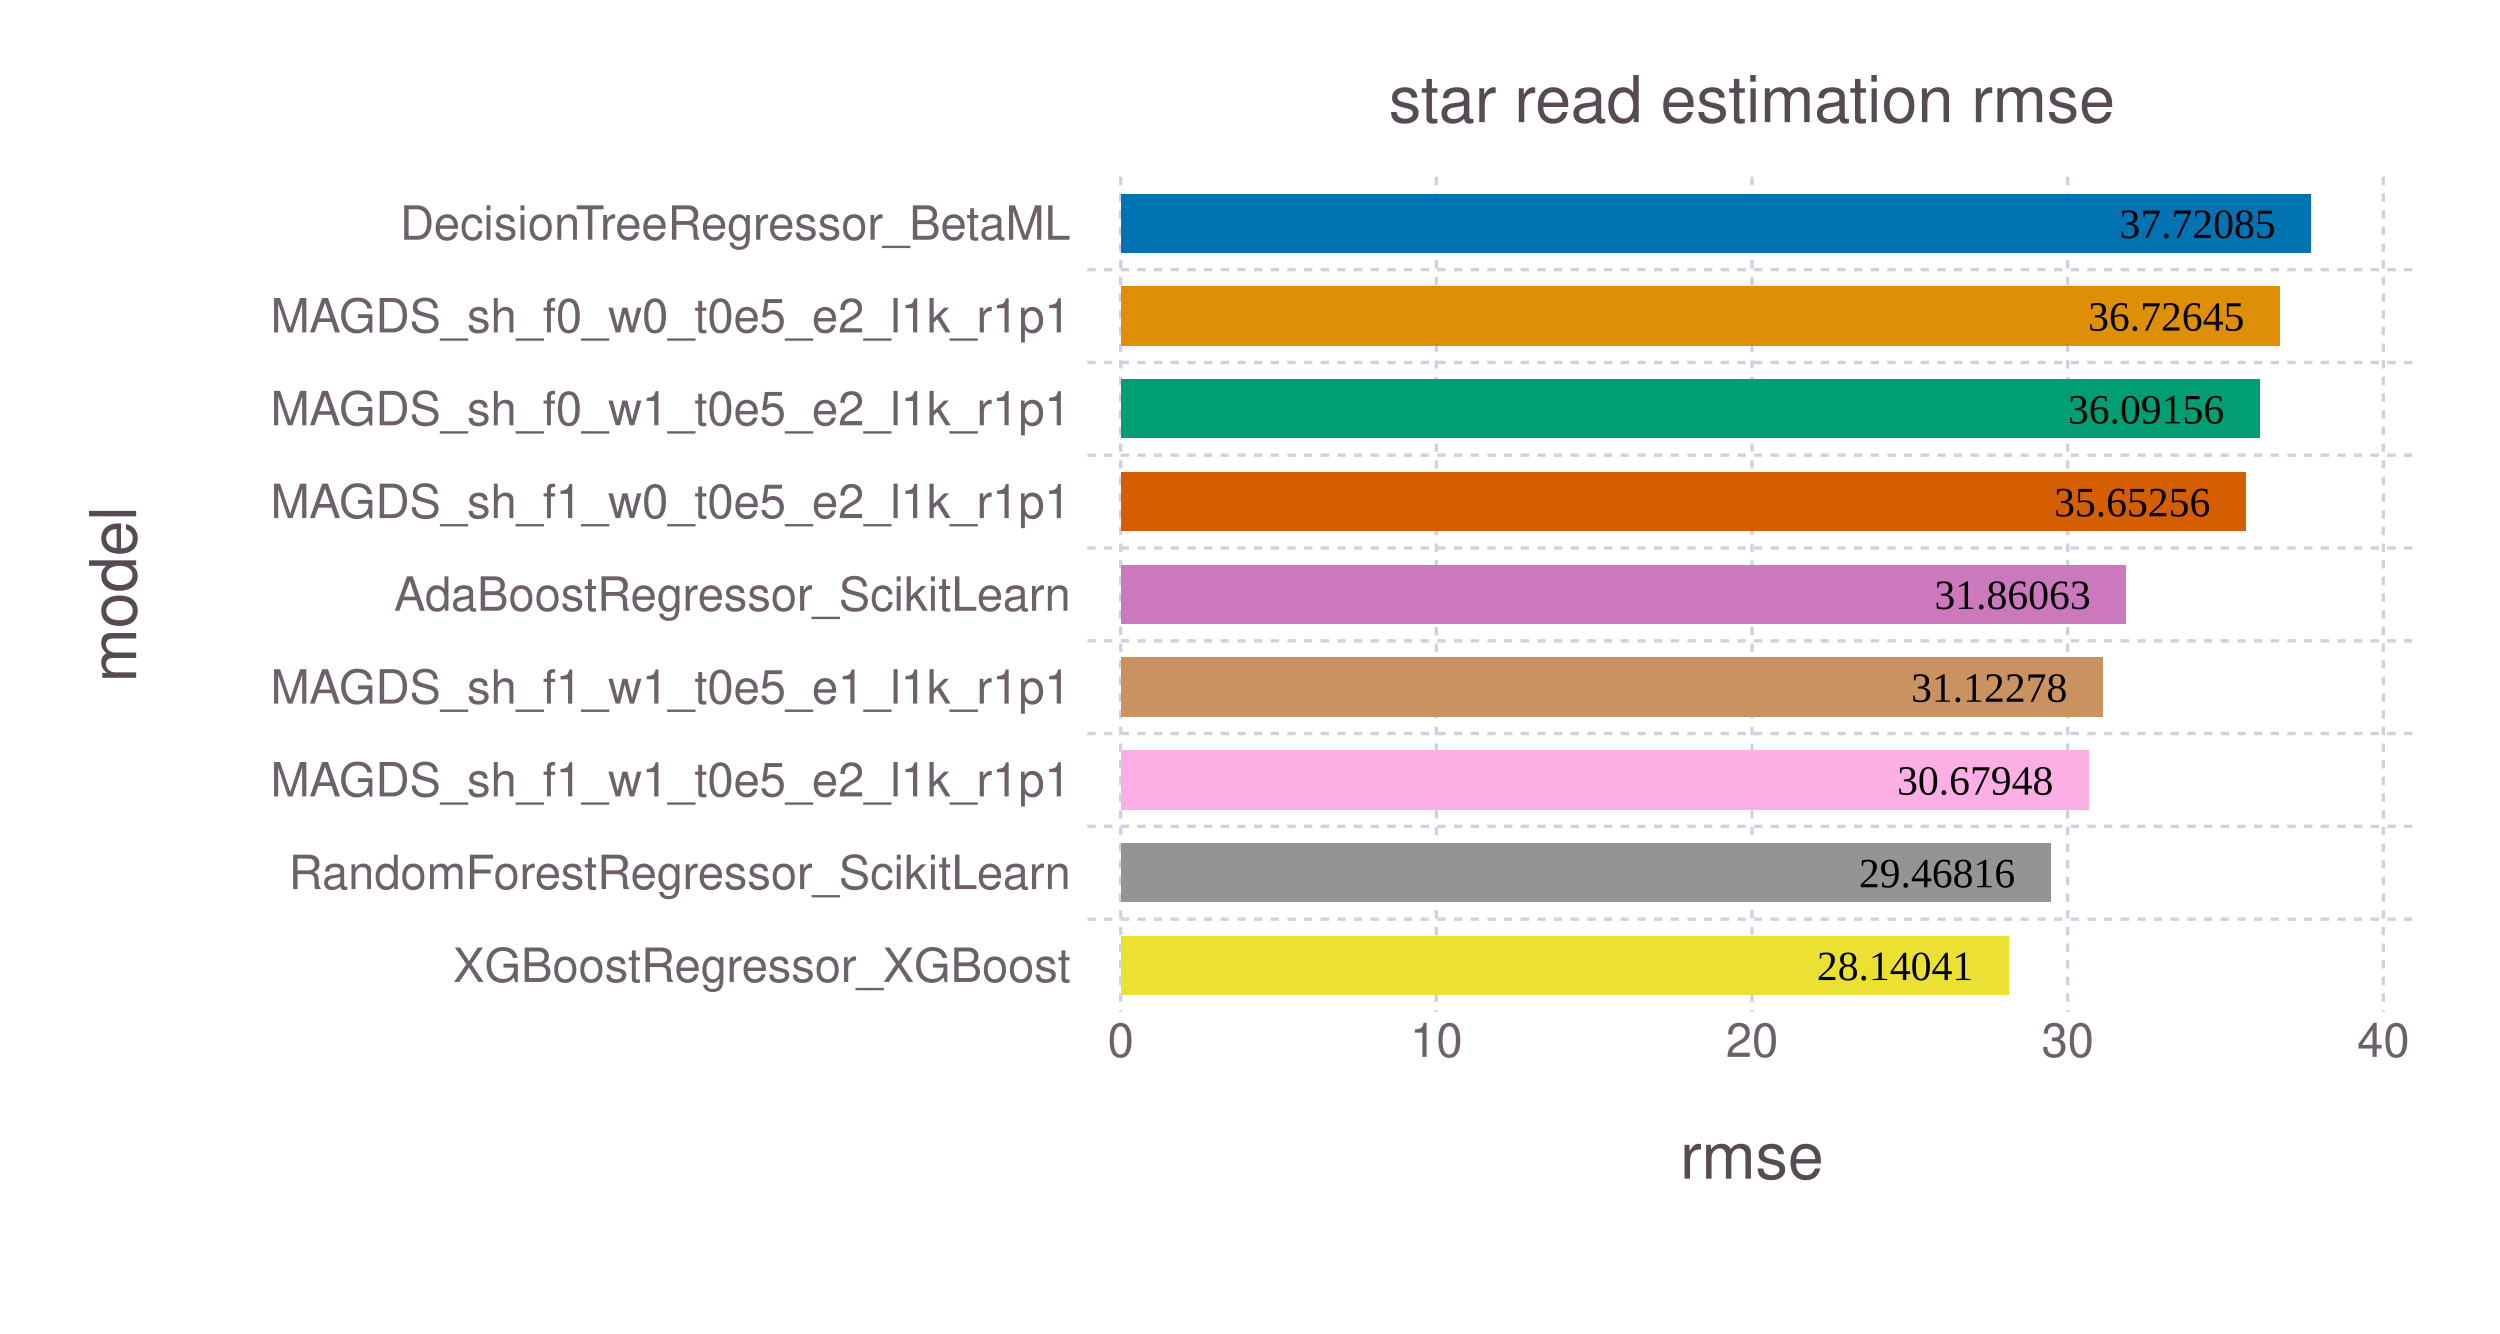
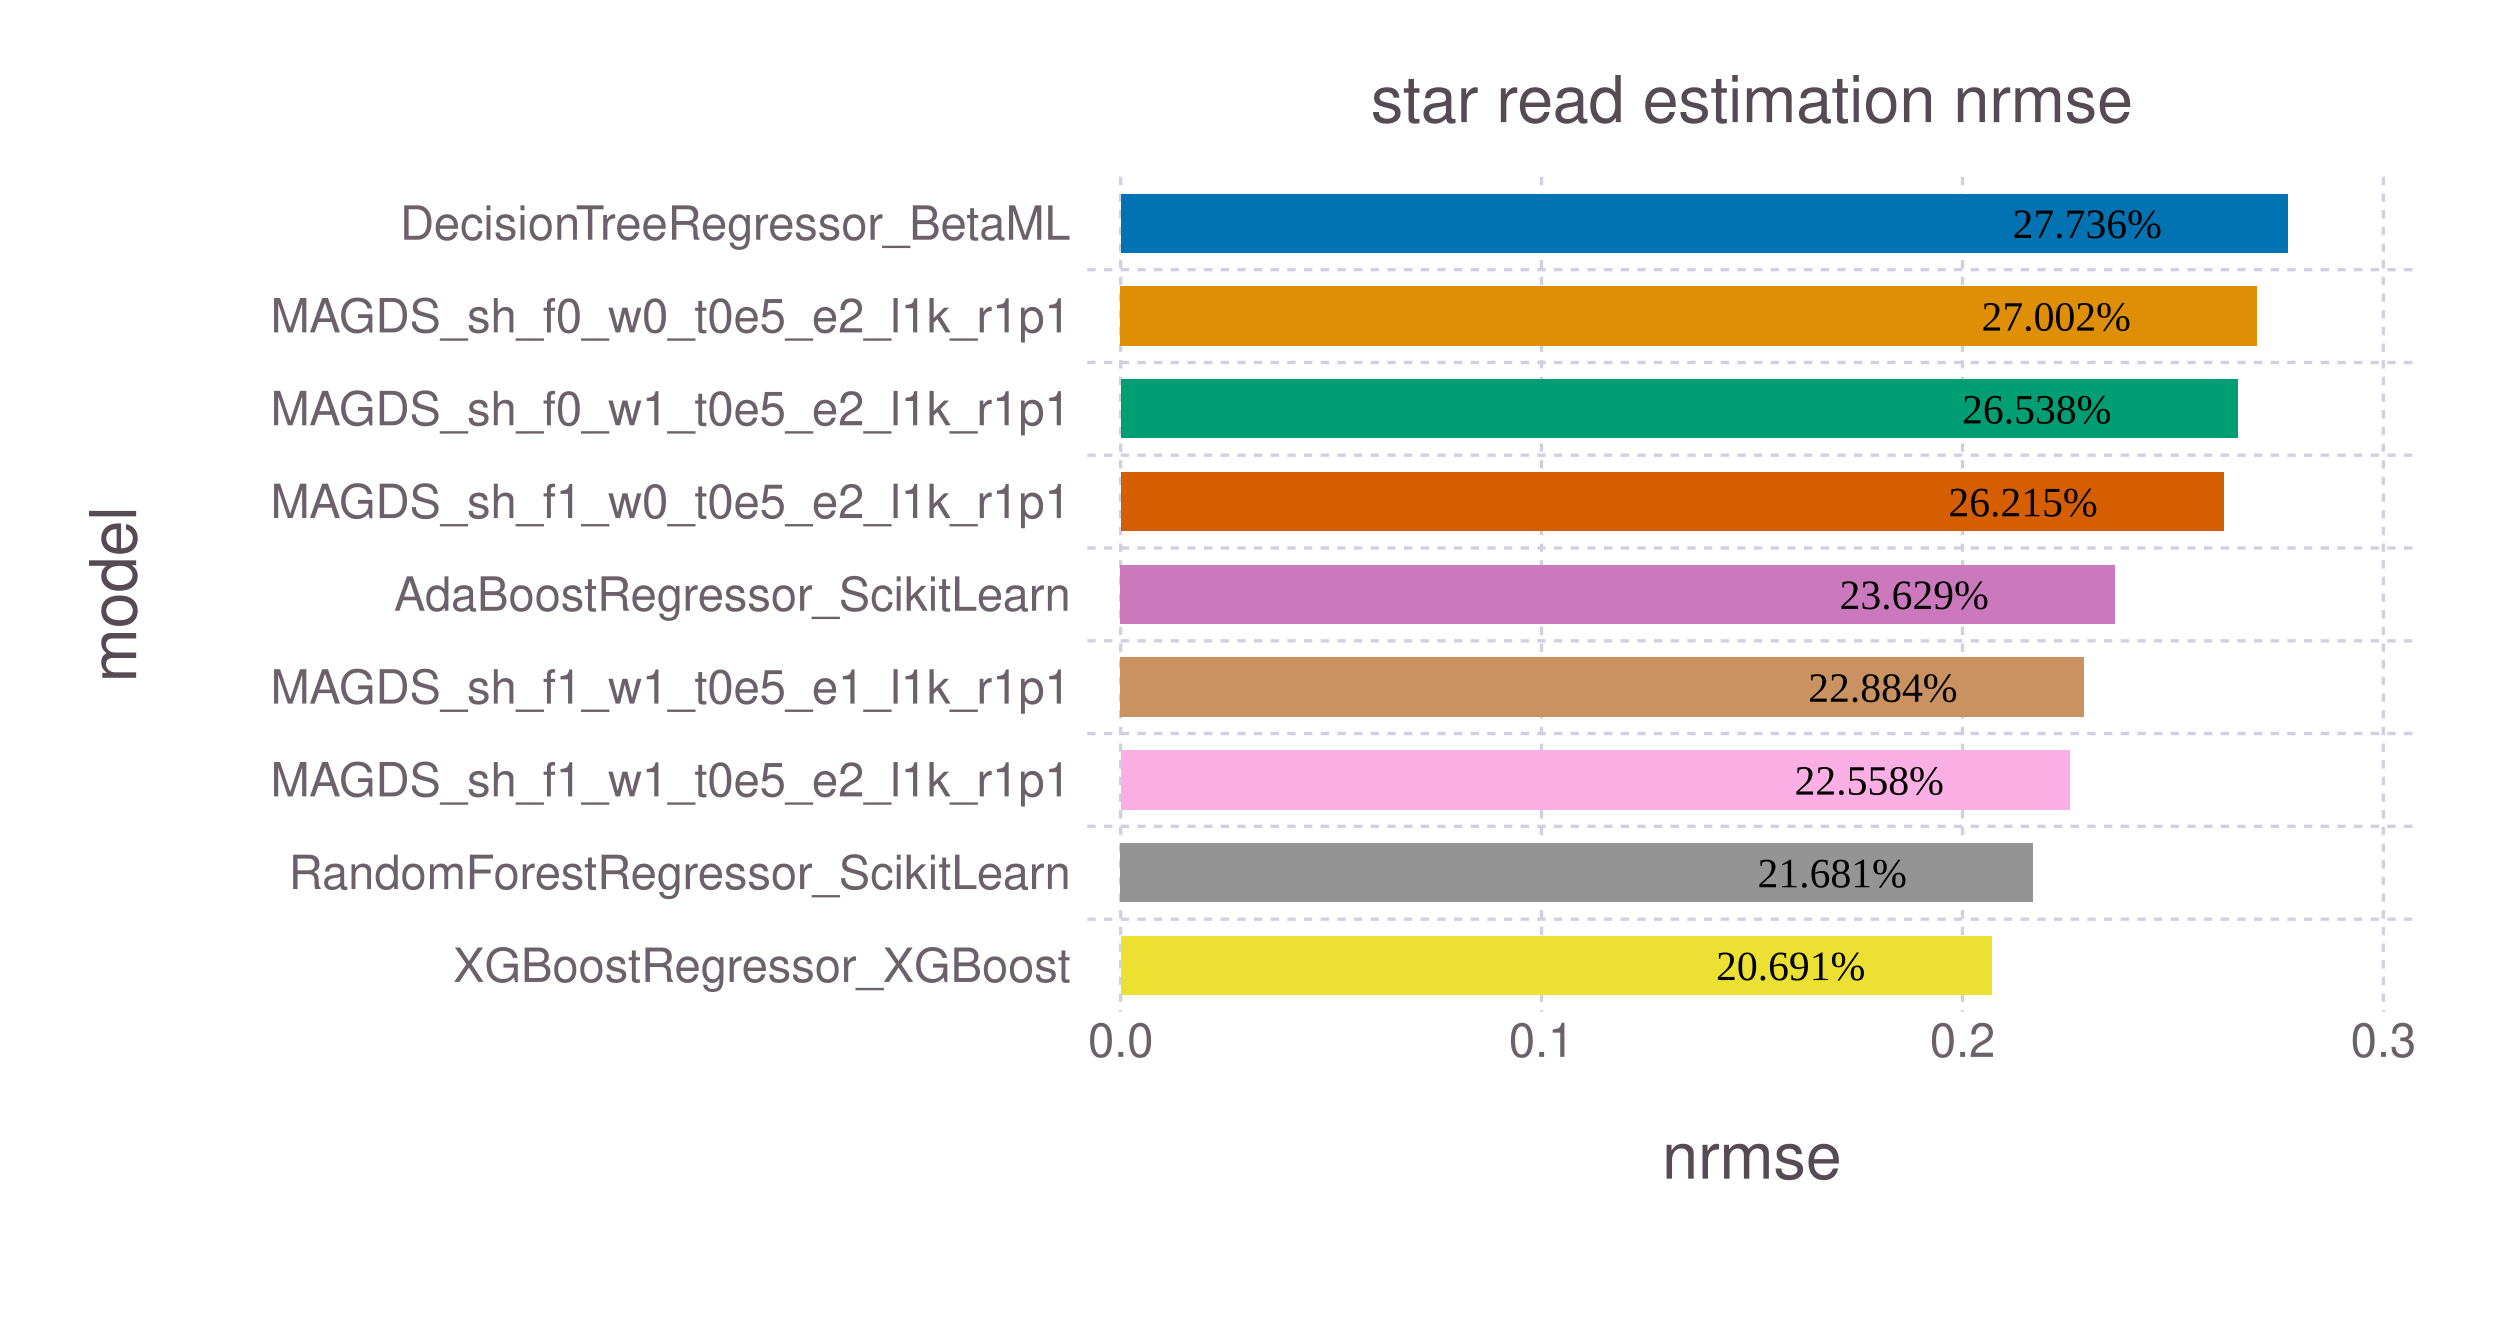
<svg xmlns="http://www.w3.org/2000/svg" version="1.2" width="150mm" height="80mm" viewBox="0 0 150 80" stroke="none" fill="#000000" stroke-width="0.3" font-size="3.88">
  <defs>
    <marker id="arrow" markerWidth="15" markerHeight="7" refX="5" refY="3.5" orient="auto" markerUnits="strokeWidth">
      <path d="M0,0 L15,3.5 L0,7 z" stroke="context-stroke" fill="context-stroke" />
    </marker>
  </defs>
-   <g class="plotroot xscalable" id="img-a46ffa55-1">
-     <g font-size="3.88" font-family="'PT Sans','Helvetica Neue','Helvetica',sans-serif" fill="#564A55" stroke="#000000" stroke-opacity="0.000" id="img-a46ffa55-2">
+   <g class="plotroot xscalable" id="img-4ced21fe-1">
+     <g font-size="3.88" font-family="'PT Sans','Helvetica Neue','Helvetica',sans-serif" fill="#564A55" stroke="#000000" stroke-opacity="0.000" id="img-4ced21fe-2">
      <g transform="translate(105.12,68.39)">
        <g class="primitive">
-           <text text-anchor="middle" dy="0.6em">rmse</text>
-         </g>
-       </g>
-     </g>
-     <g class="guide xlabels" font-size="2.82" font-family="'PT Sans Caption','Helvetica Neue','Helvetica',sans-serif" fill="#6C606B" id="img-a46ffa55-3">
+           <text text-anchor="middle" dy="0.6em">nrmse</text>
+         </g>
+       </g>
+     </g>
+     <g class="guide xlabels" font-size="2.82" font-family="'PT Sans Caption','Helvetica Neue','Helvetica',sans-serif" fill="#6C606B" id="img-4ced21fe-3">
      <g transform="translate(67.24,61.72)">
        <g class="primitive">
-           <text text-anchor="middle" dy="0.6em">0</text>
-         </g>
-       </g>
-       <g transform="translate(86.18,61.72)">
-         <g class="primitive">
-           <text text-anchor="middle" dy="0.6em">10</text>
-         </g>
-       </g>
-       <g transform="translate(105.12,61.72)">
-         <g class="primitive">
-           <text text-anchor="middle" dy="0.6em">20</text>
-         </g>
-       </g>
-       <g transform="translate(124.06,61.72)">
-         <g class="primitive">
-           <text text-anchor="middle" dy="0.6em">30</text>
+           <text text-anchor="middle" dy="0.6em">0.0</text>
+         </g>
+       </g>
+       <g transform="translate(92.49,61.72)">
+         <g class="primitive">
+           <text text-anchor="middle" dy="0.6em">0.1</text>
+         </g>
+       </g>
+       <g transform="translate(117.75,61.72)">
+         <g class="primitive">
+           <text text-anchor="middle" dy="0.6em">0.2</text>
        </g>
      </g>
      <g transform="translate(143,61.72)">
        <g class="primitive">
-           <text text-anchor="middle" dy="0.6em">40</text>
-         </g>
-       </g>
-     </g>
-     <g clip-path="url(#img-a46ffa55-4)">
-       <g id="img-a46ffa55-5">
-         <g pointer-events="visible" stroke-width="0.3" fill="#000000" fill-opacity="0.000" stroke="#000000" stroke-opacity="0.000" class="guide background" id="img-a46ffa55-6">
-           <g transform="translate(105.12,35.66)" id="img-a46ffa55-7">
+           <text text-anchor="middle" dy="0.6em">0.3</text>
+         </g>
+       </g>
+     </g>
+     <g clip-path="url(#img-4ced21fe-4)">
+       <g id="img-4ced21fe-5">
+         <g pointer-events="visible" stroke-width="0.3" fill="#000000" fill-opacity="0.000" stroke="#000000" stroke-opacity="0.000" class="guide background" id="img-4ced21fe-6">
+           <g transform="translate(105.12,35.66)" id="img-4ced21fe-7">
            <path d="M-39.88,-25.05 L39.88,-25.05 39.88,25.05 -39.88,25.05  z" class="primitive" />
          </g>
        </g>
-         <g class="guide ygridlines xfixed" stroke-dasharray="0.5,0.5" stroke-width="0.2" stroke="#D0D0E0" id="img-a46ffa55-8">
-           <g transform="translate(105.12,16.18)" id="img-a46ffa55-9">
-             <path fill="none" d="M-39.88,0 L39.88,0 " class="primitive" />
-           </g>
-           <g transform="translate(105.12,21.75)" id="img-a46ffa55-10">
-             <path fill="none" d="M-39.88,0 L39.88,0 " class="primitive" />
-           </g>
-           <g transform="translate(105.12,27.31)" id="img-a46ffa55-11">
-             <path fill="none" d="M-39.88,0 L39.88,0 " class="primitive" />
-           </g>
-           <g transform="translate(105.12,32.88)" id="img-a46ffa55-12">
-             <path fill="none" d="M-39.88,0 L39.88,0 " class="primitive" />
-           </g>
-           <g transform="translate(105.12,38.45)" id="img-a46ffa55-13">
-             <path fill="none" d="M-39.88,0 L39.88,0 " class="primitive" />
-           </g>
-           <g transform="translate(105.12,44.01)" id="img-a46ffa55-14">
-             <path fill="none" d="M-39.88,0 L39.88,0 " class="primitive" />
-           </g>
-           <g transform="translate(105.12,49.58)" id="img-a46ffa55-15">
-             <path fill="none" d="M-39.88,0 L39.88,0 " class="primitive" />
-           </g>
-           <g transform="translate(105.12,55.15)" id="img-a46ffa55-16">
-             <path fill="none" d="M-39.88,0 L39.88,0 " class="primitive" />
-           </g>
-         </g>
-         <g class="guide xgridlines yfixed" stroke-dasharray="0.5,0.5" stroke-width="0.2" stroke="#D0D0E0" id="img-a46ffa55-17">
-           <g transform="translate(67.24,35.66)" id="img-a46ffa55-18">
-             <path fill="none" d="M0,-25.05 L0,25.05 " class="primitive" />
-           </g>
-           <g transform="translate(86.18,35.66)" id="img-a46ffa55-19">
-             <path fill="none" d="M0,-25.05 L0,25.05 " class="primitive" />
-           </g>
-           <g transform="translate(105.12,35.66)" id="img-a46ffa55-20">
-             <path fill="none" d="M0,-25.05 L0,25.05 " class="primitive" />
-           </g>
-           <g transform="translate(124.06,35.66)" id="img-a46ffa55-21">
-             <path fill="none" d="M0,-25.05 L0,25.05 " class="primitive" />
-           </g>
-           <g transform="translate(143,35.66)" id="img-a46ffa55-22">
-             <path fill="none" d="M0,-25.05 L0,25.05 " class="primitive" />
-           </g>
-         </g>
-         <g class="plotpanel" id="img-a46ffa55-23">
-           <g shape-rendering="crispEdges" stroke-width="0.3" id="img-a46ffa55-24">
-             <g stroke="#000000" stroke-opacity="0.000" class="geometry" id="img-a46ffa55-25">
-               <g transform="translate(93.89,57.93)" id="img-a46ffa55-26" fill="#ECE133">
-                 <path d="M-26.65,-1.78 L26.65,-1.78 26.65,1.78 -26.65,1.78  z" class="primitive" />
-               </g>
-               <g transform="translate(95.15,52.36)" id="img-a46ffa55-27" fill="#949494">
-                 <path d="M-27.91,-1.78 L27.91,-1.78 27.91,1.78 -27.91,1.78  z" class="primitive" />
-               </g>
-               <g transform="translate(96.29,46.8)" id="img-a46ffa55-28" fill="#FBAFE4">
-                 <path d="M-29.05,-1.78 L29.05,-1.78 29.05,1.78 -29.05,1.78  z" class="primitive" />
-               </g>
-               <g transform="translate(96.71,41.23)" id="img-a46ffa55-29" fill="#CA9161">
-                 <path d="M-29.47,-1.78 L29.47,-1.78 29.47,1.78 -29.47,1.78  z" class="primitive" />
-               </g>
-               <g transform="translate(97.41,35.66)" id="img-a46ffa55-30" fill="#CC78BC">
-                 <path d="M-30.17,-1.78 L30.17,-1.78 30.17,1.78 -30.17,1.78  z" class="primitive" />
-               </g>
-               <g transform="translate(101,30.1)" id="img-a46ffa55-31" fill="#D55E00">
-                 <path d="M-33.76,-1.78 L33.76,-1.78 33.76,1.78 -33.76,1.78  z" class="primitive" />
-               </g>
-               <g transform="translate(101.42,24.53)" id="img-a46ffa55-32" fill="#029E73">
-                 <path d="M-34.18,-1.78 L34.18,-1.78 34.18,1.78 -34.18,1.78  z" class="primitive" />
-               </g>
-               <g transform="translate(102.02,18.96)" id="img-a46ffa55-33" fill="#DE8F05">
-                 <path d="M-34.78,-1.78 L34.78,-1.78 34.78,1.78 -34.78,1.78  z" class="primitive" />
-               </g>
-               <g transform="translate(102.96,13.4)" id="img-a46ffa55-34" fill="#0173B2">
-                 <path d="M-35.72,-1.78 L35.72,-1.78 35.72,1.78 -35.72,1.78  z" class="primitive" />
-               </g>
-             </g>
-           </g>
-         </g>
-         <g class="geometry" id="img-a46ffa55-35">
-           <g fill="#000000" font-size="2.5" id="img-a46ffa55-36">
-             <g transform="translate(136.54,13.4)" id="img-a46ffa55-37">
-               <g class="primitive">
-                 <text text-anchor="end" dy="0.35em">37.72085</text>
-               </g>
-             </g>
-             <g transform="translate(134.66,18.96)" id="img-a46ffa55-38">
-               <g class="primitive">
-                 <text text-anchor="end" dy="0.35em">36.72645</text>
-               </g>
-             </g>
-             <g transform="translate(133.45,24.53)" id="img-a46ffa55-39">
-               <g class="primitive">
-                 <text text-anchor="end" dy="0.35em">36.09156</text>
-               </g>
-             </g>
-             <g transform="translate(132.62,30.1)" id="img-a46ffa55-40">
-               <g class="primitive">
-                 <text text-anchor="end" dy="0.35em">35.65256</text>
-               </g>
-             </g>
-             <g transform="translate(125.44,35.66)" id="img-a46ffa55-41">
-               <g class="primitive">
-                 <text text-anchor="end" dy="0.35em">31.86063</text>
-               </g>
-             </g>
-             <g transform="translate(124.04,41.23)" id="img-a46ffa55-42">
-               <g class="primitive">
-                 <text text-anchor="end" dy="0.35em">31.12278</text>
-               </g>
-             </g>
-             <g transform="translate(123.2,46.8)" id="img-a46ffa55-43">
-               <g class="primitive">
-                 <text text-anchor="end" dy="0.35em">30.67948</text>
-               </g>
-             </g>
-             <g transform="translate(120.91,52.36)" id="img-a46ffa55-44">
-               <g class="primitive">
-                 <text text-anchor="end" dy="0.35em">29.46816</text>
-               </g>
-             </g>
-             <g transform="translate(118.39,57.93)" id="img-a46ffa55-45">
-               <g class="primitive">
-                 <text text-anchor="end" dy="0.35em">28.14041</text>
-               </g>
-             </g>
-           </g>
-         </g>
-       </g>
-     </g>
-     <g class="guide ylabels" font-size="2.82" font-family="'PT Sans Caption','Helvetica Neue','Helvetica',sans-serif" fill="#6C606B" id="img-a46ffa55-46">
-       <g transform="translate(64.24,13.4)" id="img-a46ffa55-47">
+         <g class="guide ygridlines xfixed" stroke-dasharray="0.5,0.5" stroke-width="0.2" stroke="#D0D0E0" id="img-4ced21fe-8">
+           <g transform="translate(105.12,16.18)" id="img-4ced21fe-9">
+             <path fill="none" d="M-39.88,0 L39.88,0 " class="primitive" />
+           </g>
+           <g transform="translate(105.12,21.75)" id="img-4ced21fe-10">
+             <path fill="none" d="M-39.88,0 L39.88,0 " class="primitive" />
+           </g>
+           <g transform="translate(105.12,27.31)" id="img-4ced21fe-11">
+             <path fill="none" d="M-39.88,0 L39.88,0 " class="primitive" />
+           </g>
+           <g transform="translate(105.12,32.88)" id="img-4ced21fe-12">
+             <path fill="none" d="M-39.88,0 L39.88,0 " class="primitive" />
+           </g>
+           <g transform="translate(105.12,38.45)" id="img-4ced21fe-13">
+             <path fill="none" d="M-39.88,0 L39.88,0 " class="primitive" />
+           </g>
+           <g transform="translate(105.12,44.01)" id="img-4ced21fe-14">
+             <path fill="none" d="M-39.88,0 L39.88,0 " class="primitive" />
+           </g>
+           <g transform="translate(105.12,49.58)" id="img-4ced21fe-15">
+             <path fill="none" d="M-39.88,0 L39.88,0 " class="primitive" />
+           </g>
+           <g transform="translate(105.12,55.15)" id="img-4ced21fe-16">
+             <path fill="none" d="M-39.88,0 L39.88,0 " class="primitive" />
+           </g>
+         </g>
+         <g class="guide xgridlines yfixed" stroke-dasharray="0.5,0.5" stroke-width="0.2" stroke="#D0D0E0" id="img-4ced21fe-17">
+           <g transform="translate(67.24,35.66)" id="img-4ced21fe-18">
+             <path fill="none" d="M0,-25.05 L0,25.05 " class="primitive" />
+           </g>
+           <g transform="translate(92.49,35.66)" id="img-4ced21fe-19">
+             <path fill="none" d="M0,-25.05 L0,25.05 " class="primitive" />
+           </g>
+           <g transform="translate(117.75,35.66)" id="img-4ced21fe-20">
+             <path fill="none" d="M0,-25.05 L0,25.05 " class="primitive" />
+           </g>
+           <g transform="translate(143,35.66)" id="img-4ced21fe-21">
+             <path fill="none" d="M0,-25.05 L0,25.05 " class="primitive" />
+           </g>
+         </g>
+         <g class="plotpanel" id="img-4ced21fe-22">
+           <g shape-rendering="crispEdges" stroke-width="0.3" id="img-4ced21fe-23">
+             <g stroke="#000000" stroke-opacity="0.000" class="geometry" id="img-4ced21fe-24">
+               <g transform="translate(93.37,57.93)" id="img-4ced21fe-25" fill="#ECE133">
+                 <path d="M-26.13,-1.78 L26.13,-1.78 26.13,1.78 -26.13,1.78  z" class="primitive" />
+               </g>
+               <g transform="translate(94.61,52.36)" id="img-4ced21fe-26" fill="#949494">
+                 <path d="M-27.38,-1.78 L27.38,-1.78 27.38,1.78 -27.38,1.78  z" class="primitive" />
+               </g>
+               <g transform="translate(95.72,46.8)" id="img-4ced21fe-27" fill="#FBAFE4">
+                 <path d="M-28.48,-1.78 L28.48,-1.78 28.48,1.78 -28.48,1.78  z" class="primitive" />
+               </g>
+               <g transform="translate(96.13,41.23)" id="img-4ced21fe-28" fill="#CA9161">
+                 <path d="M-28.9,-1.78 L28.9,-1.78 28.9,1.78 -28.9,1.78  z" class="primitive" />
+               </g>
+               <g transform="translate(97.07,35.66)" id="img-4ced21fe-29" fill="#CC78BC">
+                 <path d="M-29.84,-1.78 L29.84,-1.78 29.84,1.78 -29.84,1.78  z" class="primitive" />
+               </g>
+               <g transform="translate(100.34,30.1)" id="img-4ced21fe-30" fill="#D55E00">
+                 <path d="M-33.1,-1.78 L33.1,-1.78 33.1,1.78 -33.1,1.78  z" class="primitive" />
+               </g>
+               <g transform="translate(100.75,24.53)" id="img-4ced21fe-31" fill="#029E73">
+                 <path d="M-33.51,-1.78 L33.51,-1.78 33.51,1.78 -33.51,1.78  z" class="primitive" />
+               </g>
+               <g transform="translate(101.33,18.96)" id="img-4ced21fe-32" fill="#DE8F05">
+                 <path d="M-34.1,-1.78 L34.1,-1.78 34.1,1.78 -34.1,1.78  z" class="primitive" />
+               </g>
+               <g transform="translate(102.26,13.4)" id="img-4ced21fe-33" fill="#0173B2">
+                 <path d="M-35.02,-1.78 L35.02,-1.78 35.02,1.78 -35.02,1.78  z" class="primitive" />
+               </g>
+             </g>
+           </g>
+         </g>
+         <g class="geometry" id="img-4ced21fe-34">
+           <g fill="#000000" font-size="2.5" id="img-4ced21fe-35">
+             <g transform="translate(129.71,13.4)" id="img-4ced21fe-36">
+               <g class="primitive">
+                 <text text-anchor="end" dy="0.35em">27.736%</text>
+               </g>
+             </g>
+             <g transform="translate(127.85,18.96)" id="img-4ced21fe-37">
+               <g class="primitive">
+                 <text text-anchor="end" dy="0.35em">27.002%</text>
+               </g>
+             </g>
+             <g transform="translate(126.68,24.53)" id="img-4ced21fe-38">
+               <g class="primitive">
+                 <text text-anchor="end" dy="0.35em">26.538%</text>
+               </g>
+             </g>
+             <g transform="translate(125.86,30.1)" id="img-4ced21fe-39">
+               <g class="primitive">
+                 <text text-anchor="end" dy="0.35em">26.215%</text>
+               </g>
+             </g>
+             <g transform="translate(119.33,35.66)" id="img-4ced21fe-40">
+               <g class="primitive">
+                 <text text-anchor="end" dy="0.35em">23.629%</text>
+               </g>
+             </g>
+             <g transform="translate(117.45,41.23)" id="img-4ced21fe-41">
+               <g class="primitive">
+                 <text text-anchor="end" dy="0.35em">22.884%</text>
+               </g>
+             </g>
+             <g transform="translate(116.63,46.8)" id="img-4ced21fe-42">
+               <g class="primitive">
+                 <text text-anchor="end" dy="0.35em">22.558%</text>
+               </g>
+             </g>
+             <g transform="translate(114.41,52.36)" id="img-4ced21fe-43">
+               <g class="primitive">
+                 <text text-anchor="end" dy="0.35em">21.681%</text>
+               </g>
+             </g>
+             <g transform="translate(111.92,57.93)" id="img-4ced21fe-44">
+               <g class="primitive">
+                 <text text-anchor="end" dy="0.35em">20.691%</text>
+               </g>
+             </g>
+           </g>
+         </g>
+       </g>
+     </g>
+     <g class="guide ylabels" font-size="2.82" font-family="'PT Sans Caption','Helvetica Neue','Helvetica',sans-serif" fill="#6C606B" id="img-4ced21fe-45">
+       <g transform="translate(64.24,13.4)" id="img-4ced21fe-46">
        <g class="primitive">
          <text text-anchor="end" dy="0.35em">DecisionTreeRegressor_BetaML</text>
        </g>
      </g>
-       <g transform="translate(64.24,18.96)" id="img-a46ffa55-48">
+       <g transform="translate(64.24,18.96)" id="img-4ced21fe-47">
        <g class="primitive">
          <text text-anchor="end" dy="0.35em">MAGDS_sh_f0_w0_t0e5_e2_l1k_r1p1</text>
        </g>
      </g>
-       <g transform="translate(64.24,24.53)" id="img-a46ffa55-49">
+       <g transform="translate(64.24,24.53)" id="img-4ced21fe-48">
        <g class="primitive">
          <text text-anchor="end" dy="0.35em">MAGDS_sh_f0_w1_t0e5_e2_l1k_r1p1</text>
        </g>
      </g>
-       <g transform="translate(64.24,30.1)" id="img-a46ffa55-50">
+       <g transform="translate(64.24,30.1)" id="img-4ced21fe-49">
        <g class="primitive">
          <text text-anchor="end" dy="0.35em">MAGDS_sh_f1_w0_t0e5_e2_l1k_r1p1</text>
        </g>
      </g>
-       <g transform="translate(64.24,35.66)" id="img-a46ffa55-51">
+       <g transform="translate(64.24,35.66)" id="img-4ced21fe-50">
        <g class="primitive">
          <text text-anchor="end" dy="0.35em">AdaBoostRegressor_ScikitLearn</text>
        </g>
      </g>
-       <g transform="translate(64.24,41.23)" id="img-a46ffa55-52">
+       <g transform="translate(64.24,41.23)" id="img-4ced21fe-51">
        <g class="primitive">
          <text text-anchor="end" dy="0.35em">MAGDS_sh_f1_w1_t0e5_e1_l1k_r1p1</text>
        </g>
      </g>
-       <g transform="translate(64.24,46.8)" id="img-a46ffa55-53">
+       <g transform="translate(64.24,46.8)" id="img-4ced21fe-52">
        <g class="primitive">
          <text text-anchor="end" dy="0.35em">MAGDS_sh_f1_w1_t0e5_e2_l1k_r1p1</text>
        </g>
      </g>
-       <g transform="translate(64.24,52.36)" id="img-a46ffa55-54">
+       <g transform="translate(64.24,52.36)" id="img-4ced21fe-53">
        <g class="primitive">
          <text text-anchor="end" dy="0.35em">RandomForestRegressor_ScikitLearn</text>
        </g>
      </g>
-       <g transform="translate(64.24,57.93)" id="img-a46ffa55-55">
+       <g transform="translate(64.24,57.93)" id="img-4ced21fe-54">
        <g class="primitive">
          <text text-anchor="end" dy="0.35em">XGBoostRegressor_XGBoost</text>
        </g>
      </g>
    </g>
-     <g font-size="3.88" font-family="'PT Sans','Helvetica Neue','Helvetica',sans-serif" fill="#564A55" stroke="#000000" stroke-opacity="0.000" id="img-a46ffa55-56">
-       <g transform="translate(8.81,33.66)" id="img-a46ffa55-57">
+     <g font-size="3.88" font-family="'PT Sans','Helvetica Neue','Helvetica',sans-serif" fill="#564A55" stroke="#000000" stroke-opacity="0.000" id="img-4ced21fe-55">
+       <g transform="translate(8.81,33.66)" id="img-4ced21fe-56">
        <g class="primitive">
          <text text-anchor="middle" dy="0.35em" transform="rotate(-90,0, 2)">model</text>
        </g>
      </g>
    </g>
-     <g font-size="3.88" font-family="'PT Sans','Helvetica Neue','Helvetica',sans-serif" fill="#564A55" stroke="#000000" stroke-opacity="0.000" id="img-a46ffa55-58">
-       <g transform="translate(105.12,5)" id="img-a46ffa55-59">
-         <g class="primitive">
-           <text text-anchor="middle" dy="0.6em">star read estimation rmse</text>
+     <g font-size="3.88" font-family="'PT Sans','Helvetica Neue','Helvetica',sans-serif" fill="#564A55" stroke="#000000" stroke-opacity="0.000" id="img-4ced21fe-57">
+       <g transform="translate(105.12,5)" id="img-4ced21fe-58">
+         <g class="primitive">
+           <text text-anchor="middle" dy="0.6em">star read estimation nrmse</text>
        </g>
      </g>
    </g>
  </g>
  <defs>
-     <clipPath id="img-a46ffa55-4">
+     <clipPath id="img-4ced21fe-4">
      <path d="M65.24,10.61 L145,10.61 145,60.72 65.24,60.72 " />
    </clipPath>
  </defs>
</svg>
